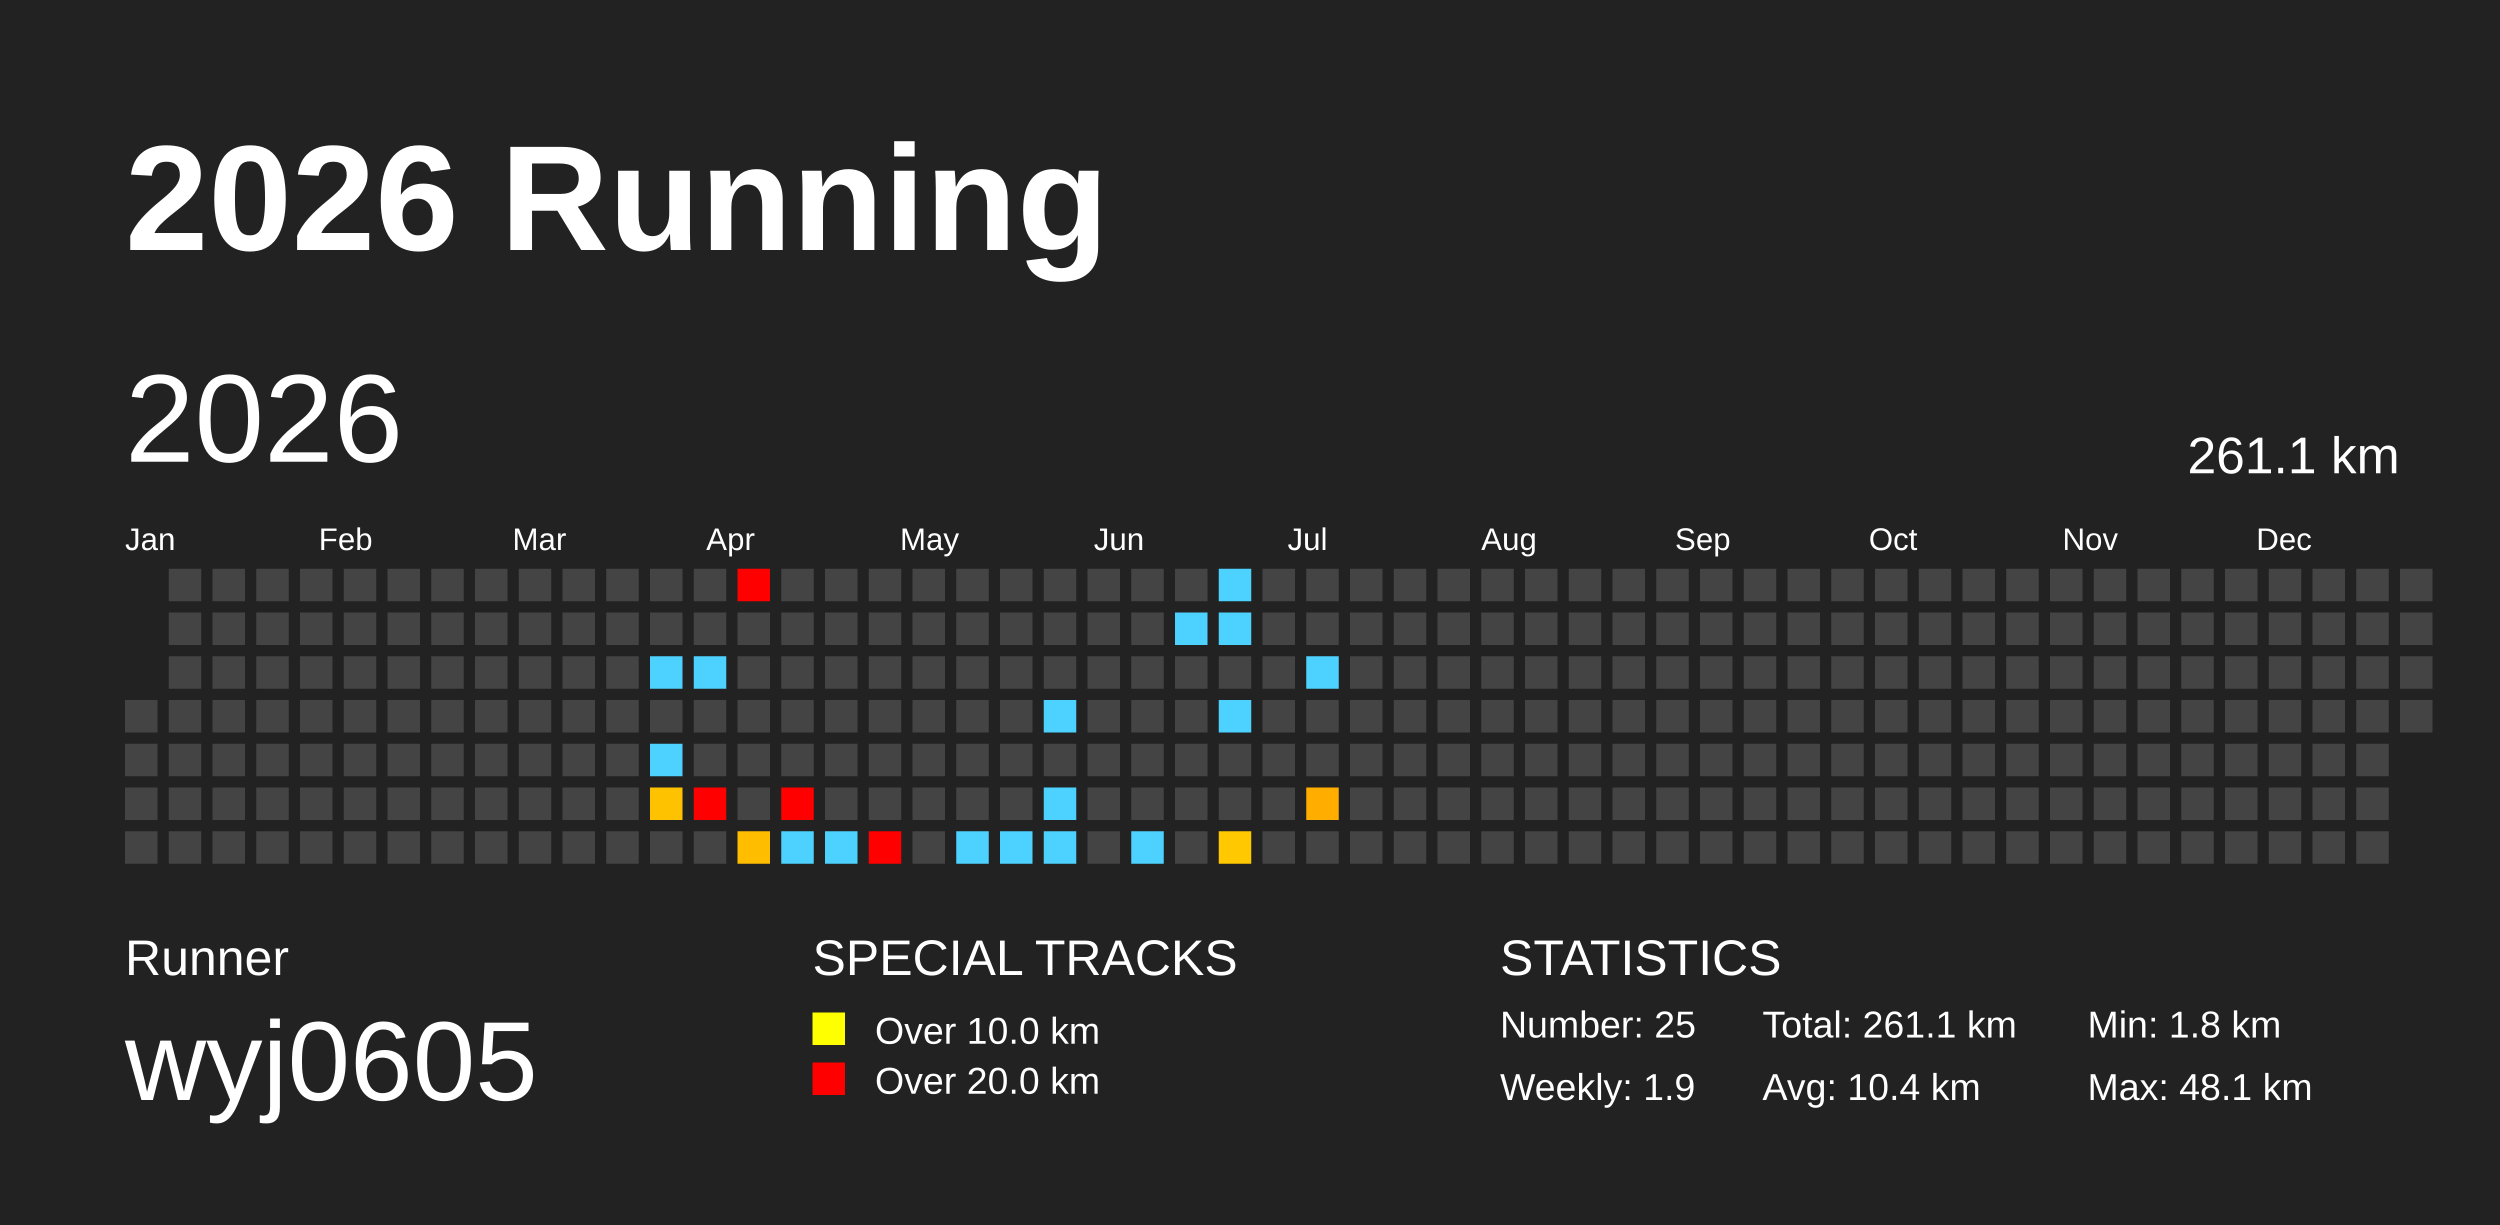
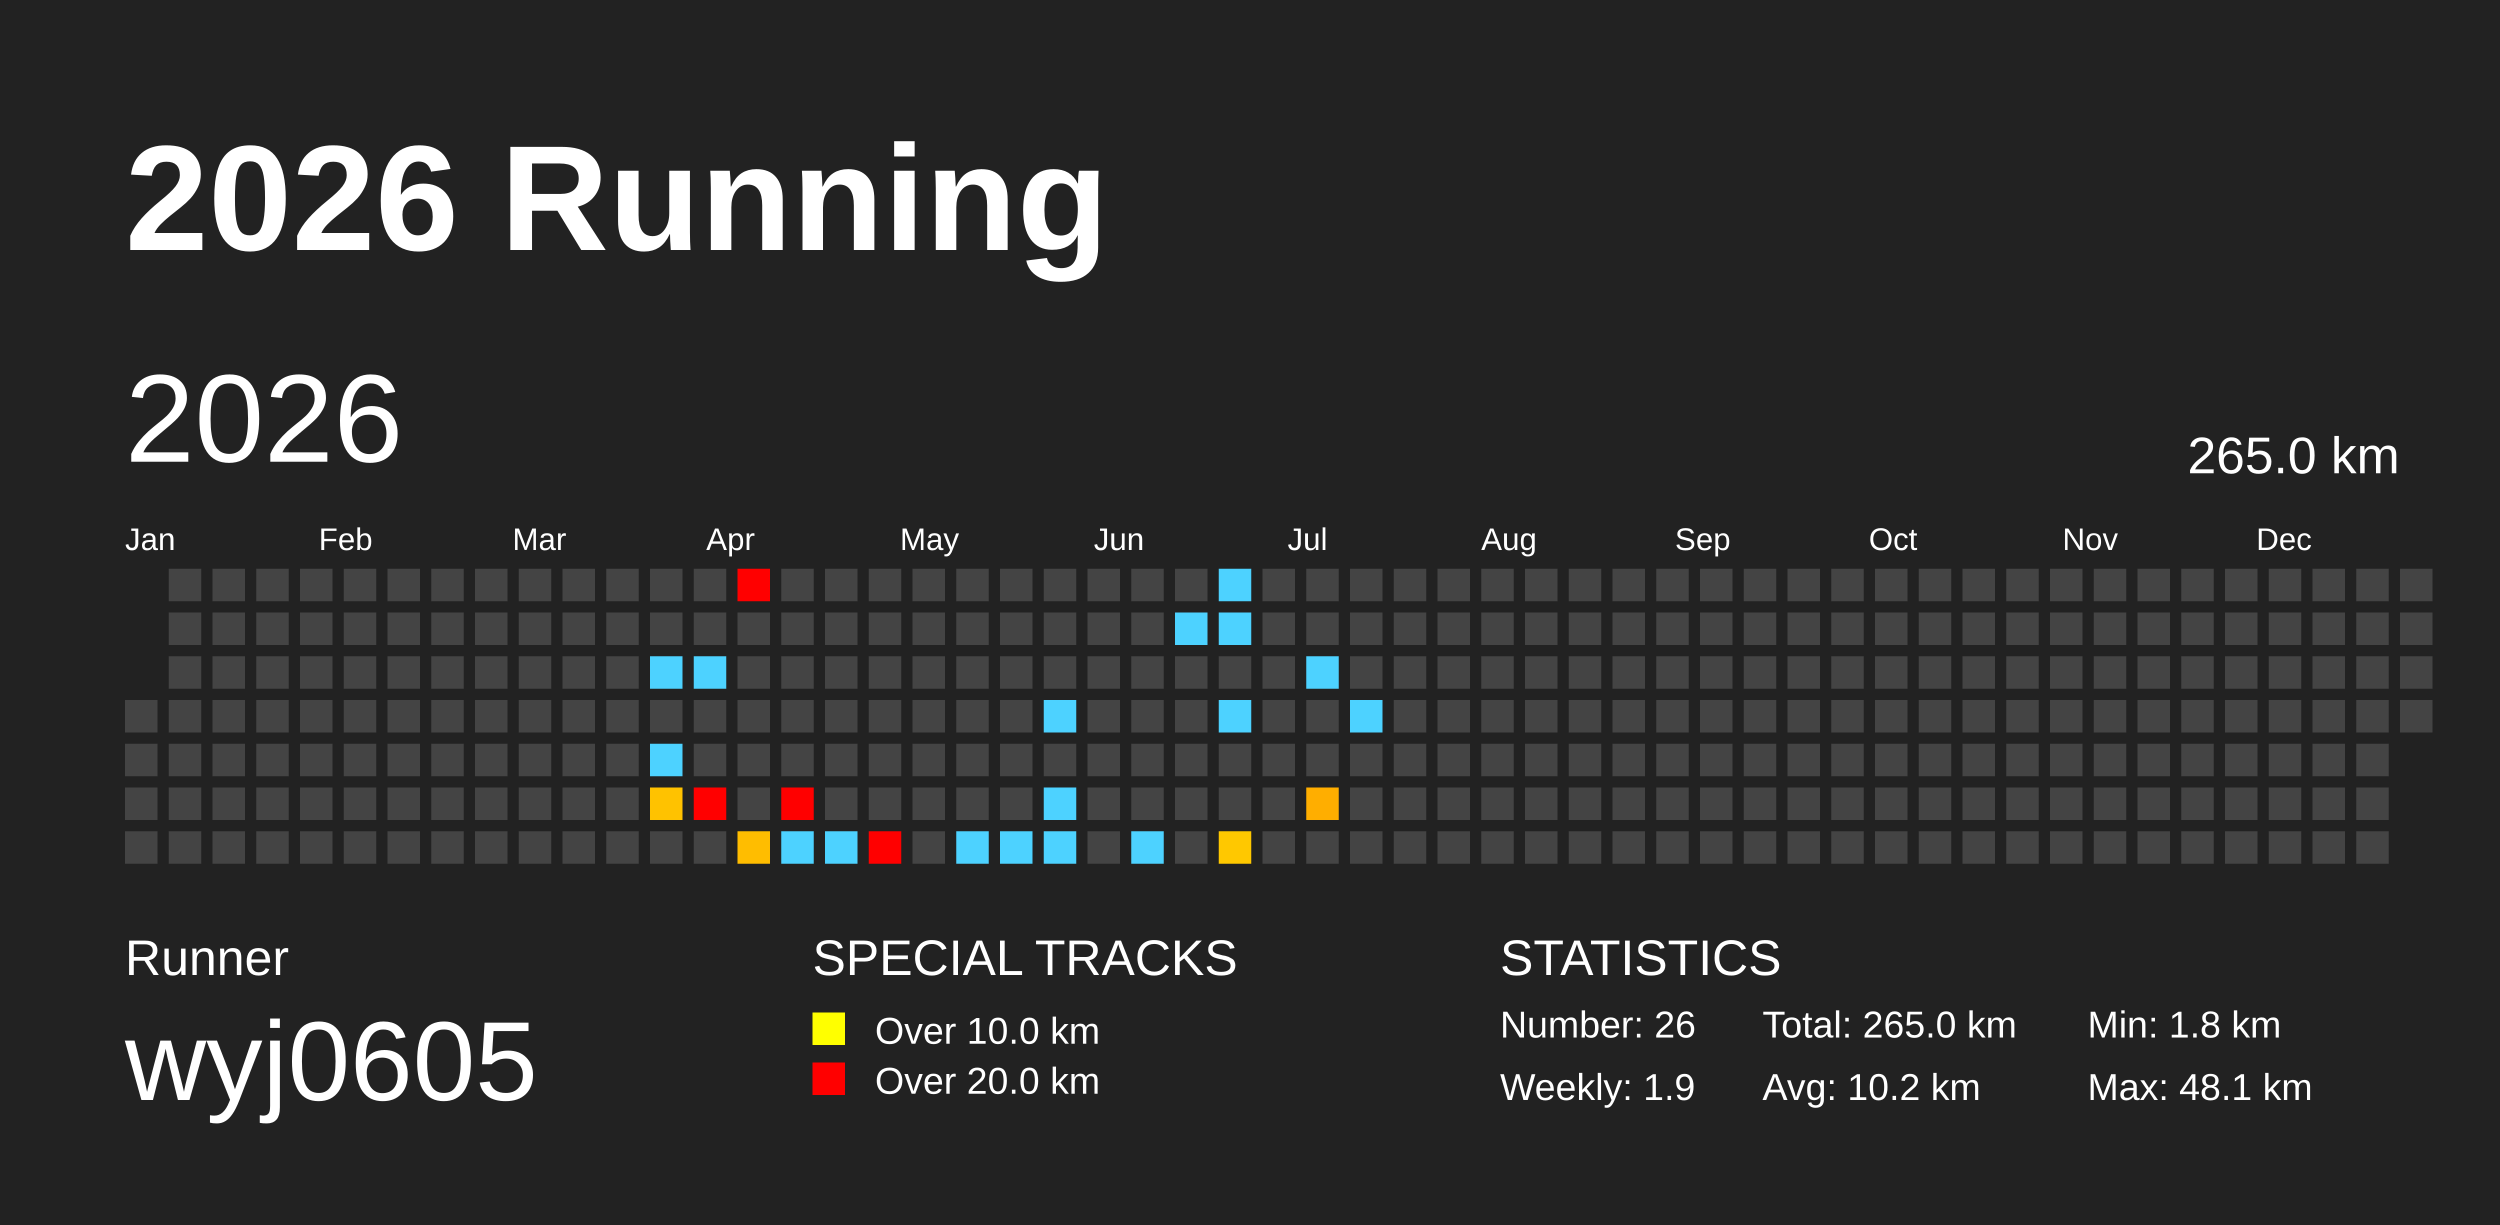
<svg xmlns="http://www.w3.org/2000/svg" baseProfile="full" height="98mm" version="1.1" viewBox="0,0,200,98" width="200mm">
  <defs />
  <rect fill="#222222" height="98" width="200" x="0" y="0" />
  <text fill="#FFFFFF" style="font-size:12px; font-family:Arial; font-weight:bold;" x="10" y="20">2026 Running</text>
  <text fill="#FFFFFF" style="font-size:4px; font-family:Arial" x="10" y="78">Runner</text>
  <text fill="#FFFFFF" style="font-size:9px; font-family:Arial" x="10" y="88">wyj0605</text>
  <text fill="#FFFFFF" style="font-size:4px; font-family:Arial" x="65" y="78">SPECIAL TRACKS</text>
  <rect fill="yellow" height="2.6" width="2.6" x="65" y="81" />
  <text fill="#FFFFFF" style="font-size:3px; font-family:Arial" x="70" y="83.5">Over 10.0 km</text>
  <rect fill="red" height="2.6" width="2.6" x="65" y="85" />
  <text fill="#FFFFFF" style="font-size:3px; font-family:Arial" x="70" y="87.5">Over 20.0 km</text>
  <text fill="#FFFFFF" style="font-size:4px; font-family:Arial" x="120" y="78">STATISTICS</text>
-   <text fill="#FFFFFF" style="font-size:3px; font-family:Arial" x="120" y="83">Number: 25</text>
+   <text fill="#FFFFFF" style="font-size:3px; font-family:Arial" x="120" y="83">Number: 26</text>
  <text fill="#FFFFFF" style="font-size:3px; font-family:Arial" x="120" y="88">Weekly: 1.9</text>
-   <text fill="#FFFFFF" style="font-size:3px; font-family:Arial" x="141" y="83">Total: 261.1 km</text>
-   <text fill="#FFFFFF" style="font-size:3px; font-family:Arial" x="141" y="88">Avg: 10.4 km</text>
+   <text fill="#FFFFFF" style="font-size:3px; font-family:Arial" x="141" y="83">Total: 265.0 km</text>
+   <text fill="#FFFFFF" style="font-size:3px; font-family:Arial" x="141" y="88">Avg: 10.2 km</text>
  <text fill="#FFFFFF" style="font-size:3px; font-family:Arial" x="167" y="83">Min: 1.8 km</text>
  <text fill="#FFFFFF" style="font-size:3px; font-family:Arial" x="167" y="88">Max: 48.1 km</text>
  <text dominant-baseline="hanging" fill="#FFFFFF" style="font-size:10.0px; font-family:Arial;" x="10" y="30">2026</text>
-   <text dominant-baseline="hanging" fill="#FFFFFF" style="font-size:4.125px; font-family:Arial;" x="175" y="35">261.1 km</text>
+   <text dominant-baseline="hanging" fill="#FFFFFF" style="font-size:4.125px; font-family:Arial;" x="175" y="35">265.0 km</text>
  <text fill="#FFFFFF" style="font-size:2.5px; font-family:Arial" x="10.0" y="44">Jan</text>
  <text fill="#FFFFFF" style="font-size:2.5px; font-family:Arial" x="25.5" y="44">Feb</text>
  <text fill="#FFFFFF" style="font-size:2.5px; font-family:Arial" x="41.0" y="44">Mar</text>
  <text fill="#FFFFFF" style="font-size:2.5px; font-family:Arial" x="56.5" y="44">Apr</text>
  <text fill="#FFFFFF" style="font-size:2.5px; font-family:Arial" x="72.0" y="44">May</text>
  <text fill="#FFFFFF" style="font-size:2.5px; font-family:Arial" x="87.5" y="44">Jun</text>
  <text fill="#FFFFFF" style="font-size:2.5px; font-family:Arial" x="103.0" y="44">Jul</text>
  <text fill="#FFFFFF" style="font-size:2.5px; font-family:Arial" x="118.5" y="44">Aug</text>
  <text fill="#FFFFFF" style="font-size:2.5px; font-family:Arial" x="134.0" y="44">Sep</text>
  <text fill="#FFFFFF" style="font-size:2.5px; font-family:Arial" x="149.5" y="44">Oct</text>
  <text fill="#FFFFFF" style="font-size:2.5px; font-family:Arial" x="165.0" y="44">Nov</text>
  <text fill="#FFFFFF" style="font-size:2.5px; font-family:Arial" x="180.5" y="44">Dec</text>
  <rect fill="#444444" height="2.6" width="2.6" x="10.0" y="56.0" />
  <rect fill="#444444" height="2.6" width="2.6" x="10.0" y="59.5" />
  <rect fill="#444444" height="2.6" width="2.6" x="10.0" y="63.0" />
  <rect fill="#444444" height="2.6" width="2.6" x="10.0" y="66.5" />
  <rect fill="#444444" height="2.6" width="2.6" x="13.5" y="45.5" />
  <rect fill="#444444" height="2.6" width="2.6" x="13.5" y="49.0" />
  <rect fill="#444444" height="2.6" width="2.6" x="13.5" y="52.5" />
  <rect fill="#444444" height="2.6" width="2.6" x="13.5" y="56.0" />
  <rect fill="#444444" height="2.6" width="2.6" x="13.5" y="59.5" />
  <rect fill="#444444" height="2.6" width="2.6" x="13.5" y="63.0" />
  <rect fill="#444444" height="2.6" width="2.6" x="13.5" y="66.5" />
  <rect fill="#444444" height="2.6" width="2.6" x="17.0" y="45.5" />
  <rect fill="#444444" height="2.6" width="2.6" x="17.0" y="49.0" />
  <rect fill="#444444" height="2.6" width="2.6" x="17.0" y="52.5" />
  <rect fill="#444444" height="2.6" width="2.6" x="17.0" y="56.0" />
  <rect fill="#444444" height="2.6" width="2.6" x="17.0" y="59.5" />
  <rect fill="#444444" height="2.6" width="2.6" x="17.0" y="63.0" />
  <rect fill="#444444" height="2.6" width="2.6" x="17.0" y="66.5" />
  <rect fill="#444444" height="2.6" width="2.6" x="20.5" y="45.5" />
  <rect fill="#444444" height="2.6" width="2.6" x="20.5" y="49.0" />
  <rect fill="#444444" height="2.6" width="2.6" x="20.5" y="52.5" />
  <rect fill="#444444" height="2.6" width="2.6" x="20.5" y="56.0" />
  <rect fill="#444444" height="2.6" width="2.6" x="20.5" y="59.5" />
  <rect fill="#444444" height="2.6" width="2.6" x="20.5" y="63.0" />
  <rect fill="#444444" height="2.6" width="2.6" x="20.5" y="66.5" />
  <rect fill="#444444" height="2.6" width="2.6" x="24.0" y="45.5" />
  <rect fill="#444444" height="2.6" width="2.6" x="24.0" y="49.0" />
  <rect fill="#444444" height="2.6" width="2.6" x="24.0" y="52.5" />
  <rect fill="#444444" height="2.6" width="2.6" x="24.0" y="56.0" />
  <rect fill="#444444" height="2.6" width="2.6" x="24.0" y="59.5" />
  <rect fill="#444444" height="2.6" width="2.6" x="24.0" y="63.0" />
  <rect fill="#444444" height="2.6" width="2.6" x="24.0" y="66.5" />
  <rect fill="#444444" height="2.6" width="2.6" x="27.5" y="45.5" />
  <rect fill="#444444" height="2.6" width="2.6" x="27.5" y="49.0" />
  <rect fill="#444444" height="2.6" width="2.6" x="27.5" y="52.5" />
  <rect fill="#444444" height="2.6" width="2.6" x="27.5" y="56.0" />
  <rect fill="#444444" height="2.6" width="2.6" x="27.5" y="59.5" />
  <rect fill="#444444" height="2.6" width="2.6" x="27.5" y="63.0" />
  <rect fill="#444444" height="2.6" width="2.6" x="27.5" y="66.5" />
  <rect fill="#444444" height="2.6" width="2.6" x="31.0" y="45.5" />
  <rect fill="#444444" height="2.6" width="2.6" x="31.0" y="49.0" />
  <rect fill="#444444" height="2.6" width="2.6" x="31.0" y="52.5" />
  <rect fill="#444444" height="2.6" width="2.6" x="31.0" y="56.0" />
  <rect fill="#444444" height="2.6" width="2.6" x="31.0" y="59.5" />
  <rect fill="#444444" height="2.6" width="2.6" x="31.0" y="63.0" />
  <rect fill="#444444" height="2.6" width="2.6" x="31.0" y="66.5" />
  <rect fill="#444444" height="2.6" width="2.6" x="34.5" y="45.5" />
  <rect fill="#444444" height="2.6" width="2.6" x="34.5" y="49.0" />
  <rect fill="#444444" height="2.6" width="2.6" x="34.5" y="52.5" />
  <rect fill="#444444" height="2.6" width="2.6" x="34.5" y="56.0" />
  <rect fill="#444444" height="2.6" width="2.6" x="34.5" y="59.5" />
  <rect fill="#444444" height="2.6" width="2.6" x="34.5" y="63.0" />
  <rect fill="#444444" height="2.6" width="2.6" x="34.5" y="66.5" />
  <rect fill="#444444" height="2.6" width="2.6" x="38.0" y="45.5" />
  <rect fill="#444444" height="2.6" width="2.6" x="38.0" y="49.0" />
  <rect fill="#444444" height="2.6" width="2.6" x="38.0" y="52.5" />
  <rect fill="#444444" height="2.6" width="2.6" x="38.0" y="56.0" />
  <rect fill="#444444" height="2.6" width="2.6" x="38.0" y="59.5" />
  <rect fill="#444444" height="2.6" width="2.6" x="38.0" y="63.0" />
  <rect fill="#444444" height="2.6" width="2.6" x="38.0" y="66.5" />
  <rect fill="#444444" height="2.6" width="2.6" x="41.5" y="45.5" />
  <rect fill="#444444" height="2.6" width="2.6" x="41.5" y="49.0" />
  <rect fill="#444444" height="2.6" width="2.6" x="41.5" y="52.5" />
  <rect fill="#444444" height="2.6" width="2.6" x="41.5" y="56.0" />
  <rect fill="#444444" height="2.6" width="2.6" x="41.5" y="59.5" />
  <rect fill="#444444" height="2.6" width="2.6" x="41.5" y="63.0" />
  <rect fill="#444444" height="2.6" width="2.6" x="41.5" y="66.5" />
  <rect fill="#444444" height="2.6" width="2.6" x="45.0" y="45.5" />
  <rect fill="#444444" height="2.6" width="2.6" x="45.0" y="49.0" />
  <rect fill="#444444" height="2.6" width="2.6" x="45.0" y="52.5" />
  <rect fill="#444444" height="2.6" width="2.6" x="45.0" y="56.0" />
  <rect fill="#444444" height="2.6" width="2.6" x="45.0" y="59.5" />
  <rect fill="#444444" height="2.6" width="2.6" x="45.0" y="63.0" />
  <rect fill="#444444" height="2.6" width="2.6" x="45.0" y="66.5" />
  <rect fill="#444444" height="2.6" width="2.6" x="48.5" y="45.5" />
  <rect fill="#444444" height="2.6" width="2.6" x="48.5" y="49.0" />
  <rect fill="#444444" height="2.6" width="2.6" x="48.5" y="52.5" />
  <rect fill="#444444" height="2.6" width="2.6" x="48.5" y="56.0" />
  <rect fill="#444444" height="2.6" width="2.6" x="48.5" y="59.5" />
  <rect fill="#444444" height="2.6" width="2.6" x="48.5" y="63.0" />
  <rect fill="#444444" height="2.6" width="2.6" x="48.5" y="66.5" />
  <rect fill="#444444" height="2.6" width="2.6" x="52.0" y="45.5" />
  <rect fill="#444444" height="2.6" width="2.6" x="52.0" y="49.0" />
  <rect fill="#4dd2ff" height="2.6" width="2.6" x="52.0" y="52.5" />
  <rect fill="#444444" height="2.6" width="2.6" x="52.0" y="56.0" />
  <rect fill="#4dd2ff" height="2.6" width="2.6" x="52.0" y="59.5" />
  <rect fill="#ffc200" height="2.6" width="2.6" x="52.0" y="63.0" />
  <rect fill="#444444" height="2.6" width="2.6" x="52.0" y="66.5" />
  <rect fill="#444444" height="2.6" width="2.6" x="55.5" y="45.5" />
  <rect fill="#444444" height="2.6" width="2.6" x="55.5" y="49.0" />
  <rect fill="#4dd2ff" height="2.6" width="2.6" x="55.5" y="52.5" />
  <rect fill="#444444" height="2.6" width="2.6" x="55.5" y="56.0" />
  <rect fill="#444444" height="2.6" width="2.6" x="55.5" y="59.5" />
  <rect fill="red" height="2.6" width="2.6" x="55.5" y="63.0" />
  <rect fill="#444444" height="2.6" width="2.6" x="55.5" y="66.5" />
  <rect fill="red" height="2.6" width="2.6" x="59.0" y="45.5" />
  <rect fill="#444444" height="2.6" width="2.6" x="59.0" y="49.0" />
  <rect fill="#444444" height="2.6" width="2.6" x="59.0" y="52.5" />
  <rect fill="#444444" height="2.6" width="2.6" x="59.0" y="56.0" />
  <rect fill="#444444" height="2.6" width="2.6" x="59.0" y="59.5" />
  <rect fill="#444444" height="2.6" width="2.6" x="59.0" y="63.0" />
  <rect fill="#ffbd00" height="2.6" width="2.6" x="59.0" y="66.5" />
  <rect fill="#444444" height="2.6" width="2.6" x="62.5" y="45.5" />
  <rect fill="#444444" height="2.6" width="2.6" x="62.5" y="49.0" />
  <rect fill="#444444" height="2.6" width="2.6" x="62.5" y="52.5" />
  <rect fill="#444444" height="2.6" width="2.6" x="62.5" y="56.0" />
  <rect fill="#444444" height="2.6" width="2.6" x="62.5" y="59.5" />
  <rect fill="red" height="2.6" width="2.6" x="62.5" y="63.0" />
  <rect fill="#4dd2ff" height="2.6" width="2.6" x="62.5" y="66.5" />
  <rect fill="#444444" height="2.6" width="2.6" x="66.0" y="45.5" />
  <rect fill="#444444" height="2.6" width="2.6" x="66.0" y="49.0" />
  <rect fill="#444444" height="2.6" width="2.6" x="66.0" y="52.5" />
  <rect fill="#444444" height="2.6" width="2.6" x="66.0" y="56.0" />
  <rect fill="#444444" height="2.6" width="2.6" x="66.0" y="59.5" />
  <rect fill="#444444" height="2.6" width="2.6" x="66.0" y="63.0" />
  <rect fill="#4dd2ff" height="2.6" width="2.6" x="66.0" y="66.5" />
  <rect fill="#444444" height="2.6" width="2.6" x="69.5" y="45.5" />
  <rect fill="#444444" height="2.6" width="2.6" x="69.5" y="49.0" />
  <rect fill="#444444" height="2.6" width="2.6" x="69.5" y="52.5" />
  <rect fill="#444444" height="2.6" width="2.6" x="69.5" y="56.0" />
  <rect fill="#444444" height="2.6" width="2.6" x="69.5" y="59.5" />
  <rect fill="#444444" height="2.6" width="2.6" x="69.5" y="63.0" />
  <rect fill="red" height="2.6" width="2.6" x="69.5" y="66.5" />
  <rect fill="#444444" height="2.6" width="2.6" x="73.0" y="45.5" />
  <rect fill="#444444" height="2.6" width="2.6" x="73.0" y="49.0" />
  <rect fill="#444444" height="2.6" width="2.6" x="73.0" y="52.5" />
  <rect fill="#444444" height="2.6" width="2.6" x="73.0" y="56.0" />
  <rect fill="#444444" height="2.6" width="2.6" x="73.0" y="59.5" />
  <rect fill="#444444" height="2.6" width="2.6" x="73.0" y="63.0" />
  <rect fill="#444444" height="2.6" width="2.6" x="73.0" y="66.5" />
  <rect fill="#444444" height="2.6" width="2.6" x="76.5" y="45.5" />
  <rect fill="#444444" height="2.6" width="2.6" x="76.5" y="49.0" />
  <rect fill="#444444" height="2.6" width="2.6" x="76.5" y="52.5" />
  <rect fill="#444444" height="2.6" width="2.6" x="76.5" y="56.0" />
  <rect fill="#444444" height="2.6" width="2.6" x="76.5" y="59.5" />
  <rect fill="#444444" height="2.6" width="2.6" x="76.5" y="63.0" />
  <rect fill="#4dd2ff" height="2.6" width="2.6" x="76.5" y="66.5" />
  <rect fill="#444444" height="2.6" width="2.6" x="80.0" y="45.5" />
  <rect fill="#444444" height="2.6" width="2.6" x="80.0" y="49.0" />
  <rect fill="#444444" height="2.6" width="2.6" x="80.0" y="52.5" />
  <rect fill="#444444" height="2.6" width="2.6" x="80.0" y="56.0" />
  <rect fill="#444444" height="2.6" width="2.6" x="80.0" y="59.5" />
  <rect fill="#444444" height="2.6" width="2.6" x="80.0" y="63.0" />
  <rect fill="#4dd2ff" height="2.6" width="2.6" x="80.0" y="66.5" />
  <rect fill="#444444" height="2.6" width="2.6" x="83.5" y="45.5" />
  <rect fill="#444444" height="2.6" width="2.6" x="83.5" y="49.0" />
  <rect fill="#444444" height="2.6" width="2.6" x="83.5" y="52.5" />
  <rect fill="#4dd2ff" height="2.6" width="2.6" x="83.5" y="56.0" />
  <rect fill="#444444" height="2.6" width="2.6" x="83.5" y="59.5" />
  <rect fill="#4dd2ff" height="2.6" width="2.6" x="83.5" y="63.0" />
  <rect fill="#4dd2ff" height="2.6" width="2.6" x="83.5" y="66.5" />
  <rect fill="#444444" height="2.6" width="2.6" x="87.0" y="45.5" />
  <rect fill="#444444" height="2.6" width="2.6" x="87.0" y="49.0" />
  <rect fill="#444444" height="2.6" width="2.6" x="87.0" y="52.5" />
  <rect fill="#444444" height="2.6" width="2.6" x="87.0" y="56.0" />
  <rect fill="#444444" height="2.6" width="2.6" x="87.0" y="59.5" />
  <rect fill="#444444" height="2.6" width="2.6" x="87.0" y="63.0" />
  <rect fill="#444444" height="2.6" width="2.6" x="87.0" y="66.5" />
  <rect fill="#444444" height="2.6" width="2.6" x="90.5" y="45.5" />
  <rect fill="#444444" height="2.6" width="2.6" x="90.5" y="49.0" />
  <rect fill="#444444" height="2.6" width="2.6" x="90.5" y="52.5" />
  <rect fill="#444444" height="2.6" width="2.6" x="90.5" y="56.0" />
  <rect fill="#444444" height="2.6" width="2.6" x="90.5" y="59.5" />
  <rect fill="#444444" height="2.6" width="2.6" x="90.5" y="63.0" />
  <rect fill="#4dd2ff" height="2.6" width="2.6" x="90.5" y="66.5" />
  <rect fill="#444444" height="2.6" width="2.6" x="94.0" y="45.5" />
  <rect fill="#4dd2ff" height="2.6" width="2.6" x="94.0" y="49.0" />
  <rect fill="#444444" height="2.6" width="2.6" x="94.0" y="52.5" />
  <rect fill="#444444" height="2.6" width="2.6" x="94.0" y="56.0" />
  <rect fill="#444444" height="2.6" width="2.6" x="94.0" y="59.5" />
  <rect fill="#444444" height="2.6" width="2.6" x="94.0" y="63.0" />
  <rect fill="#444444" height="2.6" width="2.6" x="94.0" y="66.5" />
  <rect fill="#4dd2ff" height="2.6" width="2.6" x="97.5" y="45.5" />
  <rect fill="#4dd2ff" height="2.6" width="2.6" x="97.5" y="49.0" />
  <rect fill="#444444" height="2.6" width="2.6" x="97.5" y="52.5" />
  <rect fill="#4dd2ff" height="2.6" width="2.6" x="97.5" y="56.0" />
  <rect fill="#444444" height="2.6" width="2.6" x="97.5" y="59.5" />
  <rect fill="#444444" height="2.6" width="2.6" x="97.5" y="63.0" />
  <rect fill="#ffc800" height="2.6" width="2.6" x="97.5" y="66.5" />
  <rect fill="#444444" height="2.6" width="2.6" x="101.0" y="45.5" />
  <rect fill="#444444" height="2.6" width="2.6" x="101.0" y="49.0" />
  <rect fill="#444444" height="2.6" width="2.6" x="101.0" y="52.5" />
  <rect fill="#444444" height="2.6" width="2.6" x="101.0" y="56.0" />
  <rect fill="#444444" height="2.6" width="2.6" x="101.0" y="59.5" />
  <rect fill="#444444" height="2.6" width="2.6" x="101.0" y="63.0" />
  <rect fill="#444444" height="2.6" width="2.6" x="101.0" y="66.5" />
  <rect fill="#444444" height="2.6" width="2.6" x="104.5" y="45.5" />
  <rect fill="#444444" height="2.6" width="2.6" x="104.5" y="49.0" />
  <rect fill="#4dd2ff" height="2.6" width="2.6" x="104.5" y="52.5" />
  <rect fill="#444444" height="2.6" width="2.6" x="104.5" y="56.0" />
  <rect fill="#444444" height="2.6" width="2.6" x="104.5" y="59.5" />
  <rect fill="#ffae00" height="2.6" width="2.6" x="104.5" y="63.0" />
  <rect fill="#444444" height="2.6" width="2.6" x="104.5" y="66.5" />
  <rect fill="#444444" height="2.6" width="2.6" x="108.0" y="45.5" />
  <rect fill="#444444" height="2.6" width="2.6" x="108.0" y="49.0" />
  <rect fill="#444444" height="2.6" width="2.6" x="108.0" y="52.5" />
-   <rect fill="#444444" height="2.6" width="2.6" x="108.0" y="56.0" />
+   <rect fill="#4dd2ff" height="2.6" width="2.6" x="108.0" y="56.0" />
  <rect fill="#444444" height="2.6" width="2.6" x="108.0" y="59.5" />
  <rect fill="#444444" height="2.6" width="2.6" x="108.0" y="63.0" />
  <rect fill="#444444" height="2.6" width="2.6" x="108.0" y="66.5" />
  <rect fill="#444444" height="2.6" width="2.6" x="111.5" y="45.5" />
  <rect fill="#444444" height="2.6" width="2.6" x="111.5" y="49.0" />
  <rect fill="#444444" height="2.6" width="2.6" x="111.5" y="52.5" />
  <rect fill="#444444" height="2.6" width="2.6" x="111.5" y="56.0" />
  <rect fill="#444444" height="2.6" width="2.6" x="111.5" y="59.5" />
  <rect fill="#444444" height="2.6" width="2.6" x="111.5" y="63.0" />
  <rect fill="#444444" height="2.6" width="2.6" x="111.5" y="66.5" />
  <rect fill="#444444" height="2.6" width="2.6" x="115.0" y="45.5" />
  <rect fill="#444444" height="2.6" width="2.6" x="115.0" y="49.0" />
  <rect fill="#444444" height="2.6" width="2.6" x="115.0" y="52.5" />
  <rect fill="#444444" height="2.6" width="2.6" x="115.0" y="56.0" />
  <rect fill="#444444" height="2.6" width="2.6" x="115.0" y="59.5" />
  <rect fill="#444444" height="2.6" width="2.6" x="115.0" y="63.0" />
  <rect fill="#444444" height="2.6" width="2.6" x="115.0" y="66.5" />
  <rect fill="#444444" height="2.6" width="2.6" x="118.5" y="45.5" />
  <rect fill="#444444" height="2.6" width="2.6" x="118.5" y="49.0" />
  <rect fill="#444444" height="2.6" width="2.6" x="118.5" y="52.5" />
  <rect fill="#444444" height="2.6" width="2.6" x="118.5" y="56.0" />
  <rect fill="#444444" height="2.6" width="2.6" x="118.5" y="59.5" />
  <rect fill="#444444" height="2.6" width="2.6" x="118.5" y="63.0" />
  <rect fill="#444444" height="2.6" width="2.6" x="118.5" y="66.5" />
  <rect fill="#444444" height="2.6" width="2.6" x="122.0" y="45.5" />
  <rect fill="#444444" height="2.6" width="2.6" x="122.0" y="49.0" />
  <rect fill="#444444" height="2.6" width="2.6" x="122.0" y="52.5" />
  <rect fill="#444444" height="2.6" width="2.6" x="122.0" y="56.0" />
  <rect fill="#444444" height="2.6" width="2.6" x="122.0" y="59.5" />
  <rect fill="#444444" height="2.6" width="2.6" x="122.0" y="63.0" />
  <rect fill="#444444" height="2.6" width="2.6" x="122.0" y="66.5" />
  <rect fill="#444444" height="2.6" width="2.6" x="125.5" y="45.5" />
  <rect fill="#444444" height="2.6" width="2.6" x="125.5" y="49.0" />
  <rect fill="#444444" height="2.6" width="2.6" x="125.5" y="52.5" />
  <rect fill="#444444" height="2.6" width="2.6" x="125.5" y="56.0" />
  <rect fill="#444444" height="2.6" width="2.6" x="125.5" y="59.5" />
  <rect fill="#444444" height="2.6" width="2.6" x="125.5" y="63.0" />
  <rect fill="#444444" height="2.6" width="2.6" x="125.5" y="66.5" />
  <rect fill="#444444" height="2.6" width="2.6" x="129.0" y="45.5" />
  <rect fill="#444444" height="2.6" width="2.6" x="129.0" y="49.0" />
  <rect fill="#444444" height="2.6" width="2.6" x="129.0" y="52.5" />
  <rect fill="#444444" height="2.6" width="2.6" x="129.0" y="56.0" />
  <rect fill="#444444" height="2.6" width="2.6" x="129.0" y="59.5" />
  <rect fill="#444444" height="2.6" width="2.6" x="129.0" y="63.0" />
  <rect fill="#444444" height="2.6" width="2.6" x="129.0" y="66.5" />
  <rect fill="#444444" height="2.6" width="2.6" x="132.5" y="45.5" />
  <rect fill="#444444" height="2.6" width="2.6" x="132.5" y="49.0" />
  <rect fill="#444444" height="2.6" width="2.6" x="132.5" y="52.5" />
  <rect fill="#444444" height="2.6" width="2.6" x="132.5" y="56.0" />
  <rect fill="#444444" height="2.6" width="2.6" x="132.5" y="59.5" />
  <rect fill="#444444" height="2.6" width="2.6" x="132.5" y="63.0" />
  <rect fill="#444444" height="2.6" width="2.6" x="132.5" y="66.5" />
  <rect fill="#444444" height="2.6" width="2.6" x="136.0" y="45.5" />
  <rect fill="#444444" height="2.6" width="2.6" x="136.0" y="49.0" />
  <rect fill="#444444" height="2.6" width="2.6" x="136.0" y="52.5" />
  <rect fill="#444444" height="2.6" width="2.6" x="136.0" y="56.0" />
  <rect fill="#444444" height="2.6" width="2.6" x="136.0" y="59.5" />
  <rect fill="#444444" height="2.6" width="2.6" x="136.0" y="63.0" />
  <rect fill="#444444" height="2.6" width="2.6" x="136.0" y="66.5" />
  <rect fill="#444444" height="2.6" width="2.6" x="139.5" y="45.5" />
  <rect fill="#444444" height="2.6" width="2.6" x="139.5" y="49.0" />
  <rect fill="#444444" height="2.6" width="2.6" x="139.5" y="52.5" />
  <rect fill="#444444" height="2.6" width="2.6" x="139.5" y="56.0" />
  <rect fill="#444444" height="2.6" width="2.6" x="139.5" y="59.5" />
  <rect fill="#444444" height="2.6" width="2.6" x="139.5" y="63.0" />
  <rect fill="#444444" height="2.6" width="2.6" x="139.5" y="66.5" />
  <rect fill="#444444" height="2.6" width="2.6" x="143.0" y="45.5" />
  <rect fill="#444444" height="2.6" width="2.6" x="143.0" y="49.0" />
  <rect fill="#444444" height="2.6" width="2.6" x="143.0" y="52.5" />
  <rect fill="#444444" height="2.6" width="2.6" x="143.0" y="56.0" />
  <rect fill="#444444" height="2.6" width="2.6" x="143.0" y="59.5" />
  <rect fill="#444444" height="2.6" width="2.6" x="143.0" y="63.0" />
  <rect fill="#444444" height="2.6" width="2.6" x="143.0" y="66.5" />
  <rect fill="#444444" height="2.6" width="2.6" x="146.5" y="45.5" />
  <rect fill="#444444" height="2.6" width="2.6" x="146.5" y="49.0" />
  <rect fill="#444444" height="2.6" width="2.6" x="146.5" y="52.5" />
  <rect fill="#444444" height="2.6" width="2.6" x="146.5" y="56.0" />
  <rect fill="#444444" height="2.6" width="2.6" x="146.5" y="59.5" />
  <rect fill="#444444" height="2.6" width="2.6" x="146.5" y="63.0" />
  <rect fill="#444444" height="2.6" width="2.6" x="146.5" y="66.5" />
  <rect fill="#444444" height="2.6" width="2.6" x="150.0" y="45.5" />
  <rect fill="#444444" height="2.6" width="2.6" x="150.0" y="49.0" />
  <rect fill="#444444" height="2.6" width="2.6" x="150.0" y="52.5" />
  <rect fill="#444444" height="2.6" width="2.6" x="150.0" y="56.0" />
  <rect fill="#444444" height="2.6" width="2.6" x="150.0" y="59.5" />
  <rect fill="#444444" height="2.6" width="2.6" x="150.0" y="63.0" />
  <rect fill="#444444" height="2.6" width="2.6" x="150.0" y="66.5" />
  <rect fill="#444444" height="2.6" width="2.6" x="153.5" y="45.5" />
  <rect fill="#444444" height="2.6" width="2.6" x="153.5" y="49.0" />
  <rect fill="#444444" height="2.6" width="2.6" x="153.5" y="52.5" />
  <rect fill="#444444" height="2.6" width="2.6" x="153.5" y="56.0" />
  <rect fill="#444444" height="2.6" width="2.6" x="153.5" y="59.5" />
  <rect fill="#444444" height="2.6" width="2.6" x="153.5" y="63.0" />
  <rect fill="#444444" height="2.6" width="2.6" x="153.5" y="66.5" />
  <rect fill="#444444" height="2.6" width="2.6" x="157.0" y="45.5" />
  <rect fill="#444444" height="2.6" width="2.6" x="157.0" y="49.0" />
  <rect fill="#444444" height="2.6" width="2.6" x="157.0" y="52.5" />
  <rect fill="#444444" height="2.6" width="2.6" x="157.0" y="56.0" />
  <rect fill="#444444" height="2.6" width="2.6" x="157.0" y="59.5" />
  <rect fill="#444444" height="2.6" width="2.6" x="157.0" y="63.0" />
  <rect fill="#444444" height="2.6" width="2.6" x="157.0" y="66.5" />
  <rect fill="#444444" height="2.6" width="2.6" x="160.5" y="45.5" />
  <rect fill="#444444" height="2.6" width="2.6" x="160.5" y="49.0" />
  <rect fill="#444444" height="2.6" width="2.6" x="160.5" y="52.5" />
  <rect fill="#444444" height="2.6" width="2.6" x="160.5" y="56.0" />
  <rect fill="#444444" height="2.6" width="2.6" x="160.5" y="59.5" />
  <rect fill="#444444" height="2.6" width="2.6" x="160.5" y="63.0" />
  <rect fill="#444444" height="2.6" width="2.6" x="160.5" y="66.5" />
  <rect fill="#444444" height="2.6" width="2.6" x="164.0" y="45.5" />
  <rect fill="#444444" height="2.6" width="2.6" x="164.0" y="49.0" />
  <rect fill="#444444" height="2.6" width="2.6" x="164.0" y="52.5" />
  <rect fill="#444444" height="2.6" width="2.6" x="164.0" y="56.0" />
  <rect fill="#444444" height="2.6" width="2.6" x="164.0" y="59.5" />
  <rect fill="#444444" height="2.6" width="2.6" x="164.0" y="63.0" />
  <rect fill="#444444" height="2.6" width="2.6" x="164.0" y="66.5" />
  <rect fill="#444444" height="2.6" width="2.6" x="167.5" y="45.5" />
  <rect fill="#444444" height="2.6" width="2.6" x="167.5" y="49.0" />
  <rect fill="#444444" height="2.6" width="2.6" x="167.5" y="52.5" />
  <rect fill="#444444" height="2.6" width="2.6" x="167.5" y="56.0" />
  <rect fill="#444444" height="2.6" width="2.6" x="167.5" y="59.5" />
  <rect fill="#444444" height="2.6" width="2.6" x="167.5" y="63.0" />
  <rect fill="#444444" height="2.6" width="2.6" x="167.5" y="66.5" />
  <rect fill="#444444" height="2.6" width="2.6" x="171.0" y="45.5" />
  <rect fill="#444444" height="2.6" width="2.6" x="171.0" y="49.0" />
  <rect fill="#444444" height="2.6" width="2.6" x="171.0" y="52.5" />
  <rect fill="#444444" height="2.6" width="2.6" x="171.0" y="56.0" />
  <rect fill="#444444" height="2.6" width="2.6" x="171.0" y="59.5" />
  <rect fill="#444444" height="2.6" width="2.6" x="171.0" y="63.0" />
  <rect fill="#444444" height="2.6" width="2.6" x="171.0" y="66.5" />
  <rect fill="#444444" height="2.6" width="2.6" x="174.5" y="45.5" />
  <rect fill="#444444" height="2.6" width="2.6" x="174.5" y="49.0" />
  <rect fill="#444444" height="2.6" width="2.6" x="174.5" y="52.5" />
  <rect fill="#444444" height="2.6" width="2.6" x="174.5" y="56.0" />
  <rect fill="#444444" height="2.6" width="2.6" x="174.5" y="59.5" />
  <rect fill="#444444" height="2.6" width="2.6" x="174.5" y="63.0" />
  <rect fill="#444444" height="2.6" width="2.6" x="174.5" y="66.5" />
  <rect fill="#444444" height="2.6" width="2.6" x="178.0" y="45.5" />
  <rect fill="#444444" height="2.6" width="2.6" x="178.0" y="49.0" />
  <rect fill="#444444" height="2.6" width="2.6" x="178.0" y="52.5" />
  <rect fill="#444444" height="2.6" width="2.6" x="178.0" y="56.0" />
  <rect fill="#444444" height="2.6" width="2.6" x="178.0" y="59.5" />
  <rect fill="#444444" height="2.6" width="2.6" x="178.0" y="63.0" />
  <rect fill="#444444" height="2.6" width="2.6" x="178.0" y="66.5" />
  <rect fill="#444444" height="2.6" width="2.6" x="181.5" y="45.5" />
  <rect fill="#444444" height="2.6" width="2.6" x="181.5" y="49.0" />
  <rect fill="#444444" height="2.6" width="2.6" x="181.5" y="52.5" />
  <rect fill="#444444" height="2.6" width="2.6" x="181.5" y="56.0" />
  <rect fill="#444444" height="2.6" width="2.6" x="181.5" y="59.5" />
  <rect fill="#444444" height="2.6" width="2.6" x="181.5" y="63.0" />
  <rect fill="#444444" height="2.6" width="2.6" x="181.5" y="66.5" />
  <rect fill="#444444" height="2.6" width="2.6" x="185.0" y="45.5" />
  <rect fill="#444444" height="2.6" width="2.6" x="185.0" y="49.0" />
  <rect fill="#444444" height="2.6" width="2.6" x="185.0" y="52.5" />
  <rect fill="#444444" height="2.6" width="2.6" x="185.0" y="56.0" />
  <rect fill="#444444" height="2.6" width="2.6" x="185.0" y="59.5" />
  <rect fill="#444444" height="2.6" width="2.6" x="185.0" y="63.0" />
  <rect fill="#444444" height="2.6" width="2.6" x="185.0" y="66.5" />
  <rect fill="#444444" height="2.6" width="2.6" x="188.5" y="45.5" />
  <rect fill="#444444" height="2.6" width="2.6" x="188.5" y="49.0" />
  <rect fill="#444444" height="2.6" width="2.6" x="188.5" y="52.5" />
  <rect fill="#444444" height="2.6" width="2.6" x="188.5" y="56.0" />
  <rect fill="#444444" height="2.6" width="2.6" x="188.5" y="59.5" />
  <rect fill="#444444" height="2.6" width="2.6" x="188.5" y="63.0" />
  <rect fill="#444444" height="2.6" width="2.6" x="188.5" y="66.5" />
  <rect fill="#444444" height="2.6" width="2.6" x="192.0" y="45.5" />
  <rect fill="#444444" height="2.6" width="2.6" x="192.0" y="49.0" />
  <rect fill="#444444" height="2.6" width="2.6" x="192.0" y="52.5" />
  <rect fill="#444444" height="2.6" width="2.6" x="192.0" y="56.0" />
</svg>
